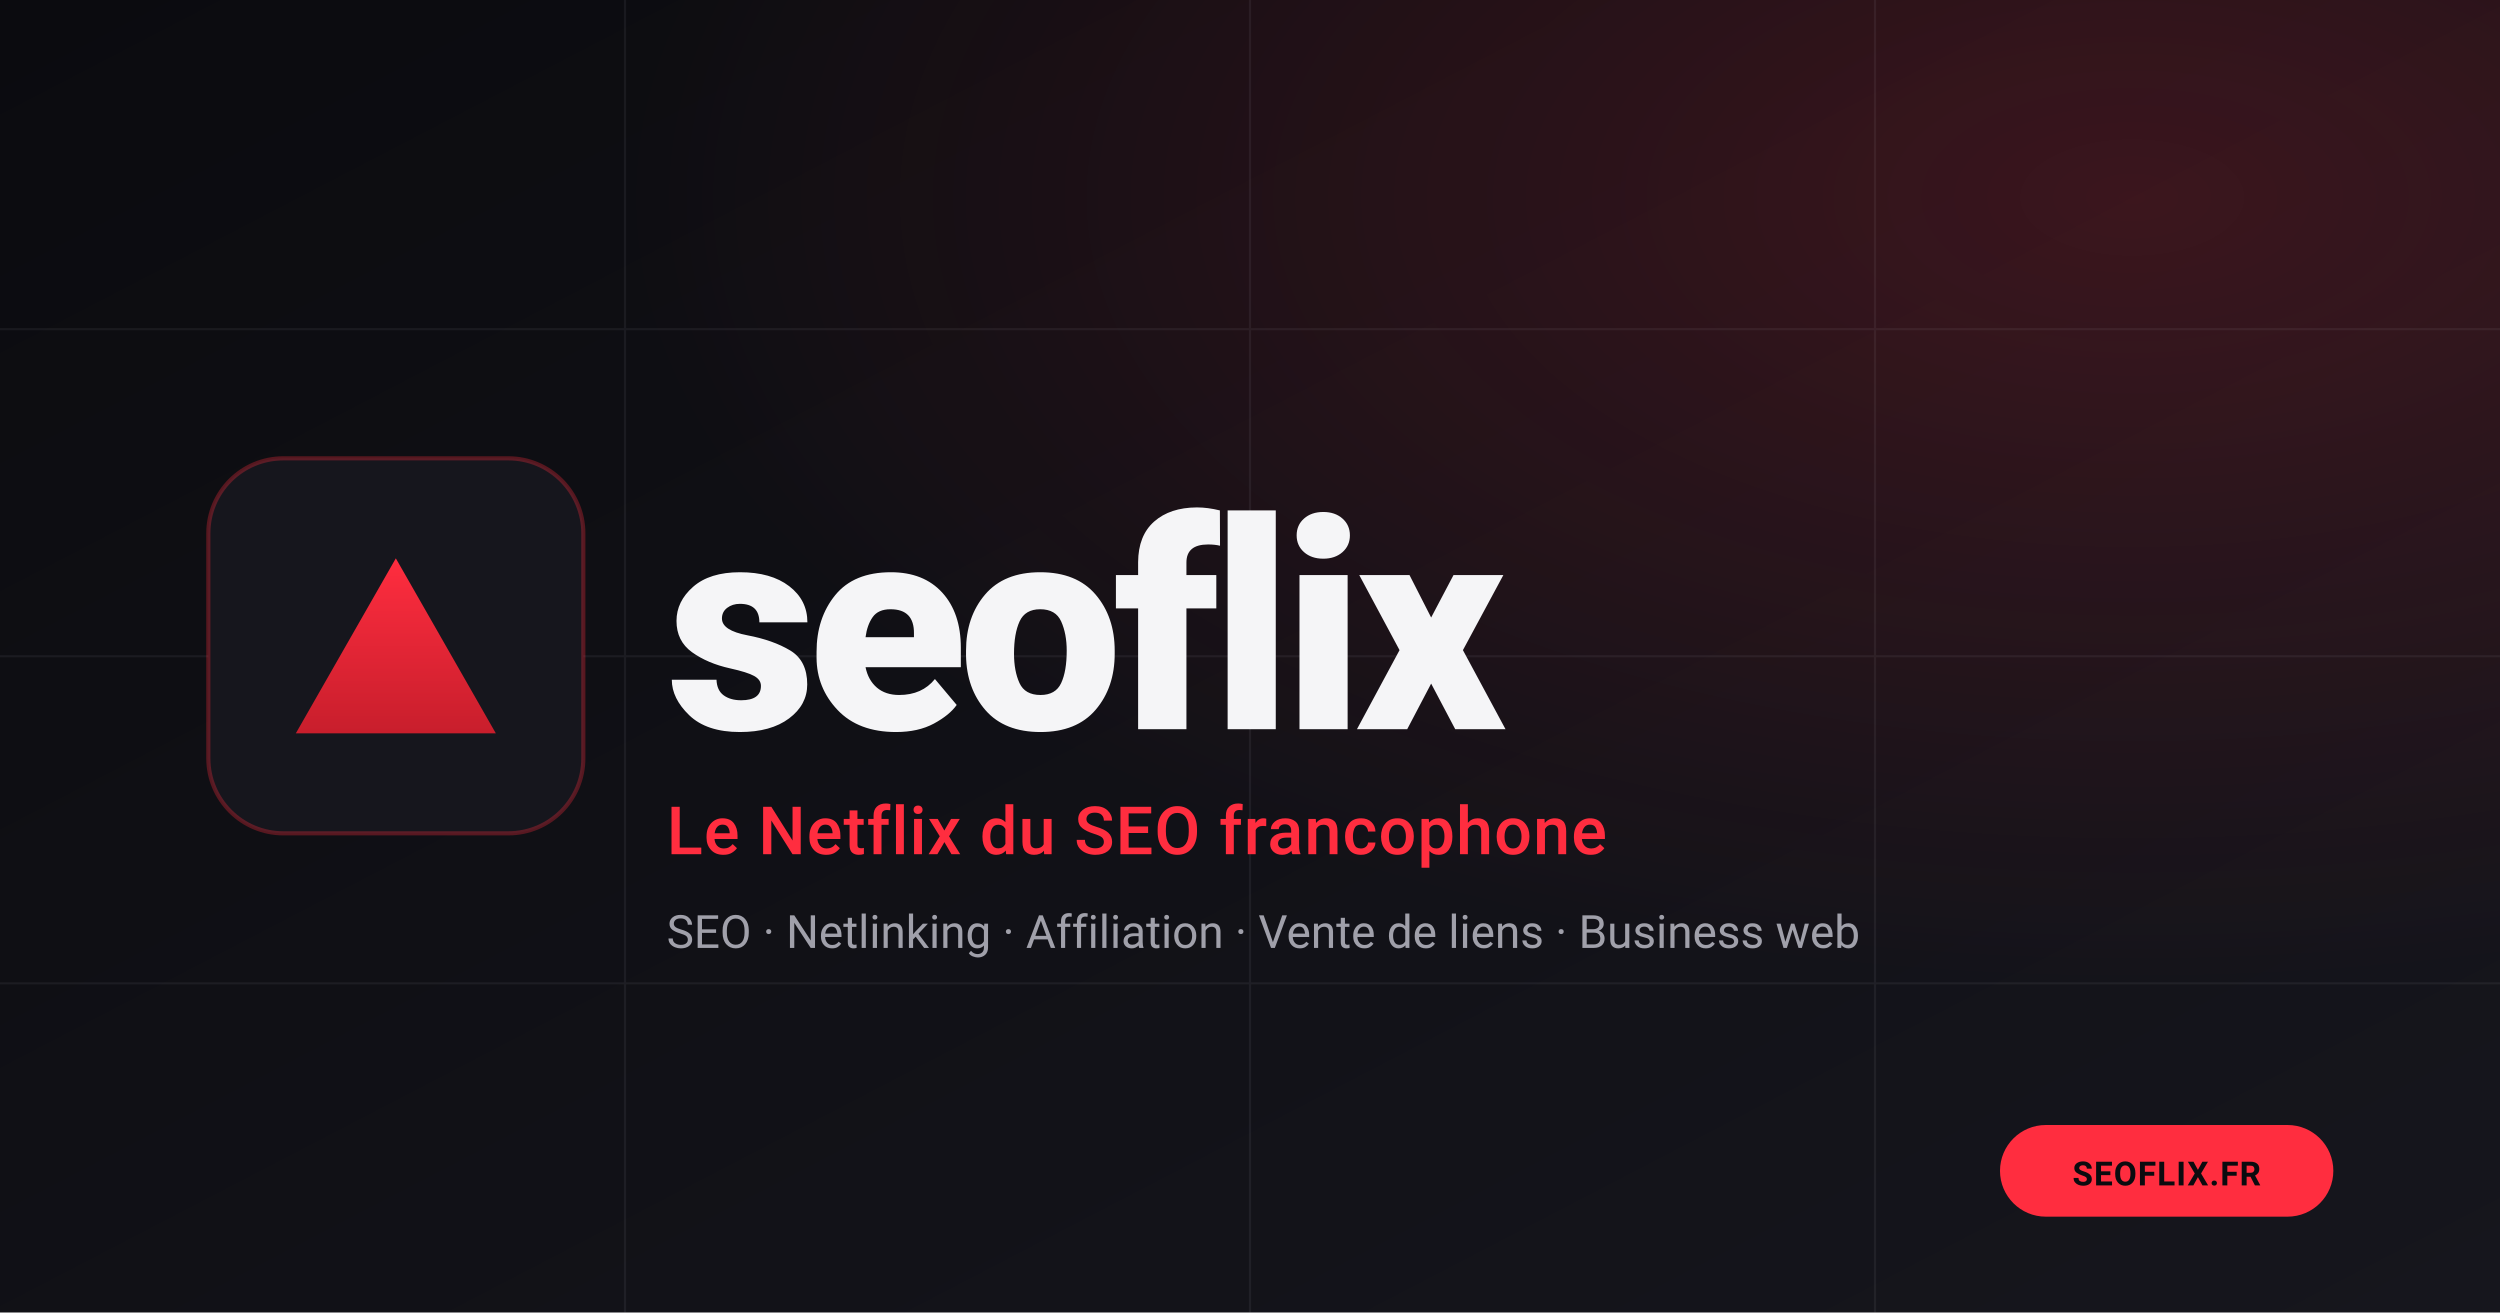
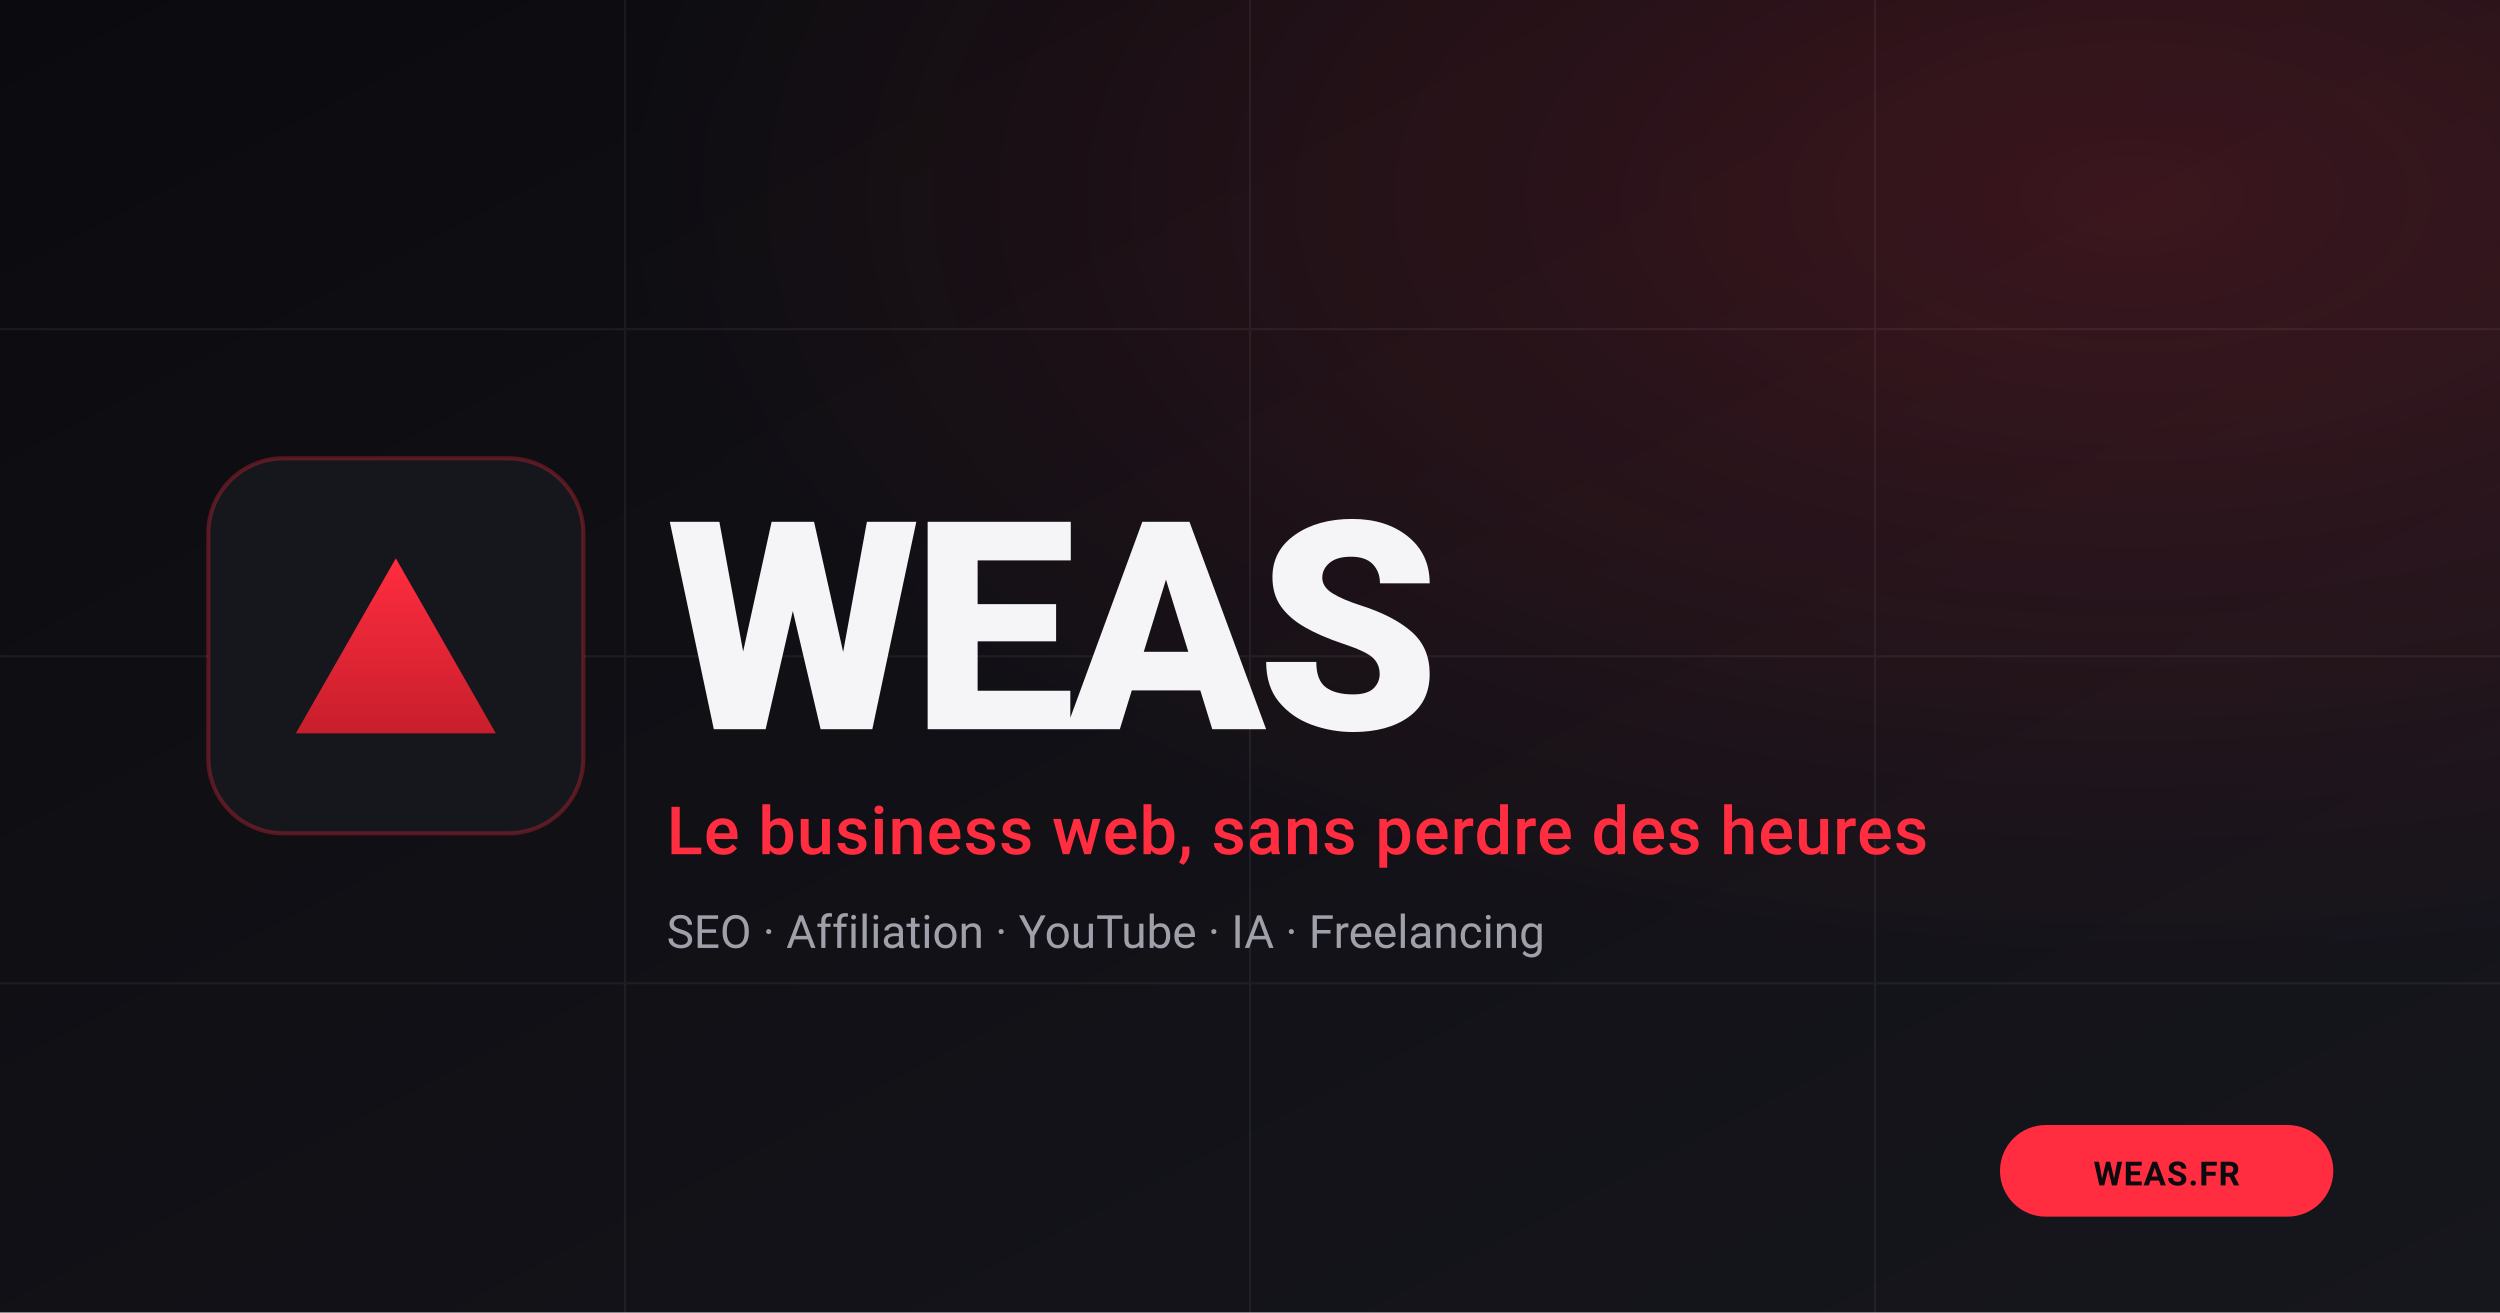
- <svg xmlns="http://www.w3.org/2000/svg" viewBox="0 0 1200 630" role="img" aria-label="Seoflix — Le Netflix du SEO francophone">
+ <svg xmlns="http://www.w3.org/2000/svg" viewBox="0 0 1200 630" role="img" aria-label="WEAS — Apprendre le business web">
  <defs>
    <linearGradient id="og-bg" x1="0" y1="0" x2="1" y2="1">
      <stop offset="0" stop-color="#0B0B0F" />
      <stop offset="1" stop-color="#16161D" />
    </linearGradient>
    <linearGradient id="og-tri" x1="0" y1="1" x2="0" y2="0">
      <stop offset="0" stop-color="#C81E2C" />
      <stop offset="1" stop-color="#FF2D3F" />
    </linearGradient>
    <radialGradient id="og-glow" cx="0.85" cy="0.15" r="0.6">
      <stop offset="0" stop-color="#FF2D3F" stop-opacity="0.18" />
      <stop offset="1" stop-color="#FF2D3F" stop-opacity="0" />
    </radialGradient>
  </defs>
  <rect width="1200" height="630" fill="url(#og-bg)" />
  <rect width="1200" height="630" fill="url(#og-glow)" />
  <g opacity="0.06" stroke="#F5F5F7" stroke-width="1">
    <line x1="0" y1="158" x2="1200" y2="158" />
    <line x1="0" y1="315" x2="1200" y2="315" />
    <line x1="0" y1="472" x2="1200" y2="472" />
    <line x1="300" y1="0" x2="300" y2="630" />
    <line x1="600" y1="0" x2="600" y2="630" />
    <line x1="900" y1="0" x2="900" y2="630" />
  </g>
  <g transform="translate(100, 220)">
    <rect width="180" height="180" rx="36" fill="#16161D" stroke="#FF2D3F" stroke-width="2" stroke-opacity="0.3" />
    <path d="M90 48 L138 132 L42 132 Z" fill="url(#og-tri)" />
  </g>
-   <text x="320" y="350" font-family="system-ui, -apple-system, BlinkMacSystemFont, 'Segoe UI', Roboto, sans-serif" font-size="140" font-weight="800" letter-spacing="-4" fill="#F5F5F7">seoflix</text>
-   <text x="320" y="410" font-family="system-ui, -apple-system, BlinkMacSystemFont, 'Segoe UI', Roboto, sans-serif" font-size="32" font-weight="500" fill="#FF2D3F" letter-spacing="0.5">Le Netflix du SEO francophone</text>
-   <text x="320" y="455" font-family="system-ui, -apple-system, BlinkMacSystemFont, 'Segoe UI', Roboto, sans-serif" font-size="22" font-weight="400" fill="#A0A0AA">SEO · Netlinking · Affiliation · Vente de liens · Business web</text>
+   <text x="320" y="350" font-family="system-ui, -apple-system, BlinkMacSystemFont, 'Segoe UI', Roboto, sans-serif" font-size="140" font-weight="800" letter-spacing="-4" fill="#F5F5F7">WEAS</text>
+   <text x="320" y="410" font-family="system-ui, -apple-system, BlinkMacSystemFont, 'Segoe UI', Roboto, sans-serif" font-size="32" font-weight="500" fill="#FF2D3F" letter-spacing="0.5">Le business web, sans perdre des heures</text>
+   <text x="320" y="455" font-family="system-ui, -apple-system, BlinkMacSystemFont, 'Segoe UI', Roboto, sans-serif" font-size="22" font-weight="400" fill="#A0A0AA">SEO · Affiliation · YouTube · IA · Freelancing</text>
  <g transform="translate(960, 540)">
    <rect width="160" height="44" rx="22" fill="#FF2D3F" />
-     <text x="80" y="29" font-family="system-ui, -apple-system, BlinkMacSystemFont, 'Segoe UI', Roboto, sans-serif" font-size="16" font-weight="700" fill="#0B0B0F" text-anchor="middle" letter-spacing="0.5">SEOFLIX.FR</text>
+     <text x="80" y="29" font-family="system-ui, -apple-system, BlinkMacSystemFont, 'Segoe UI', Roboto, sans-serif" font-size="16" font-weight="700" fill="#0B0B0F" text-anchor="middle" letter-spacing="0.5">WEAS.FR</text>
  </g>
</svg>
